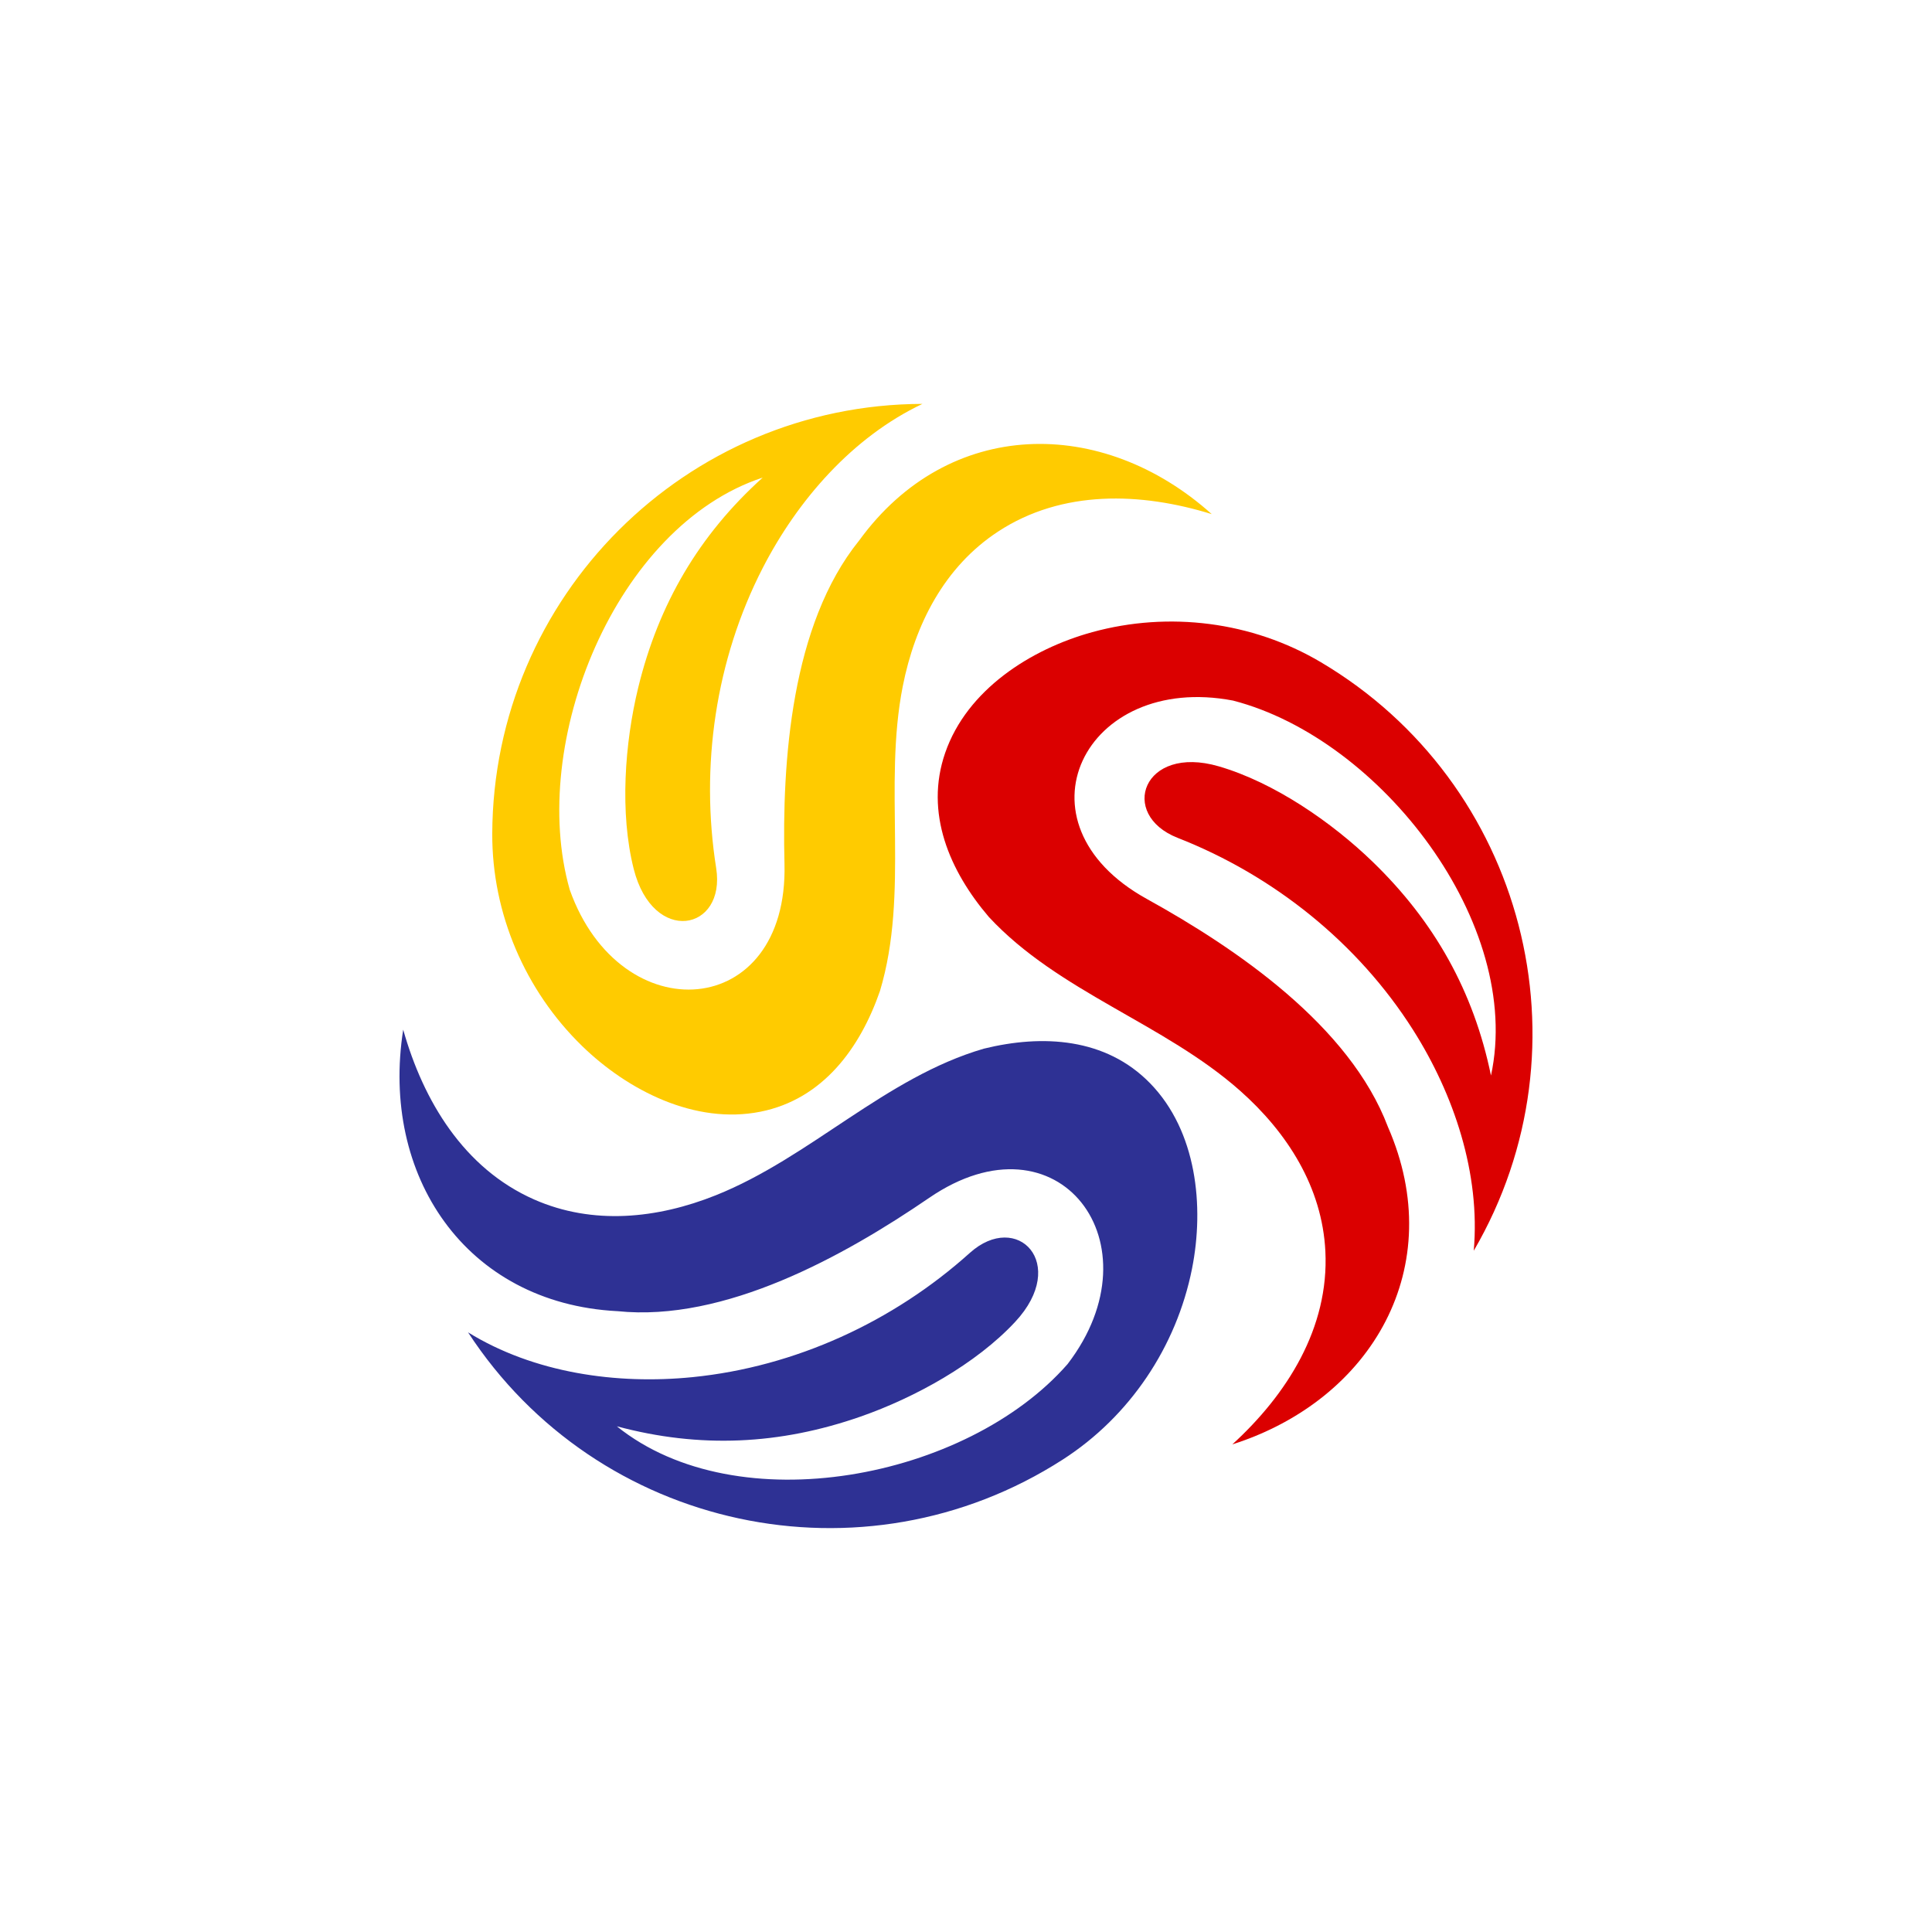
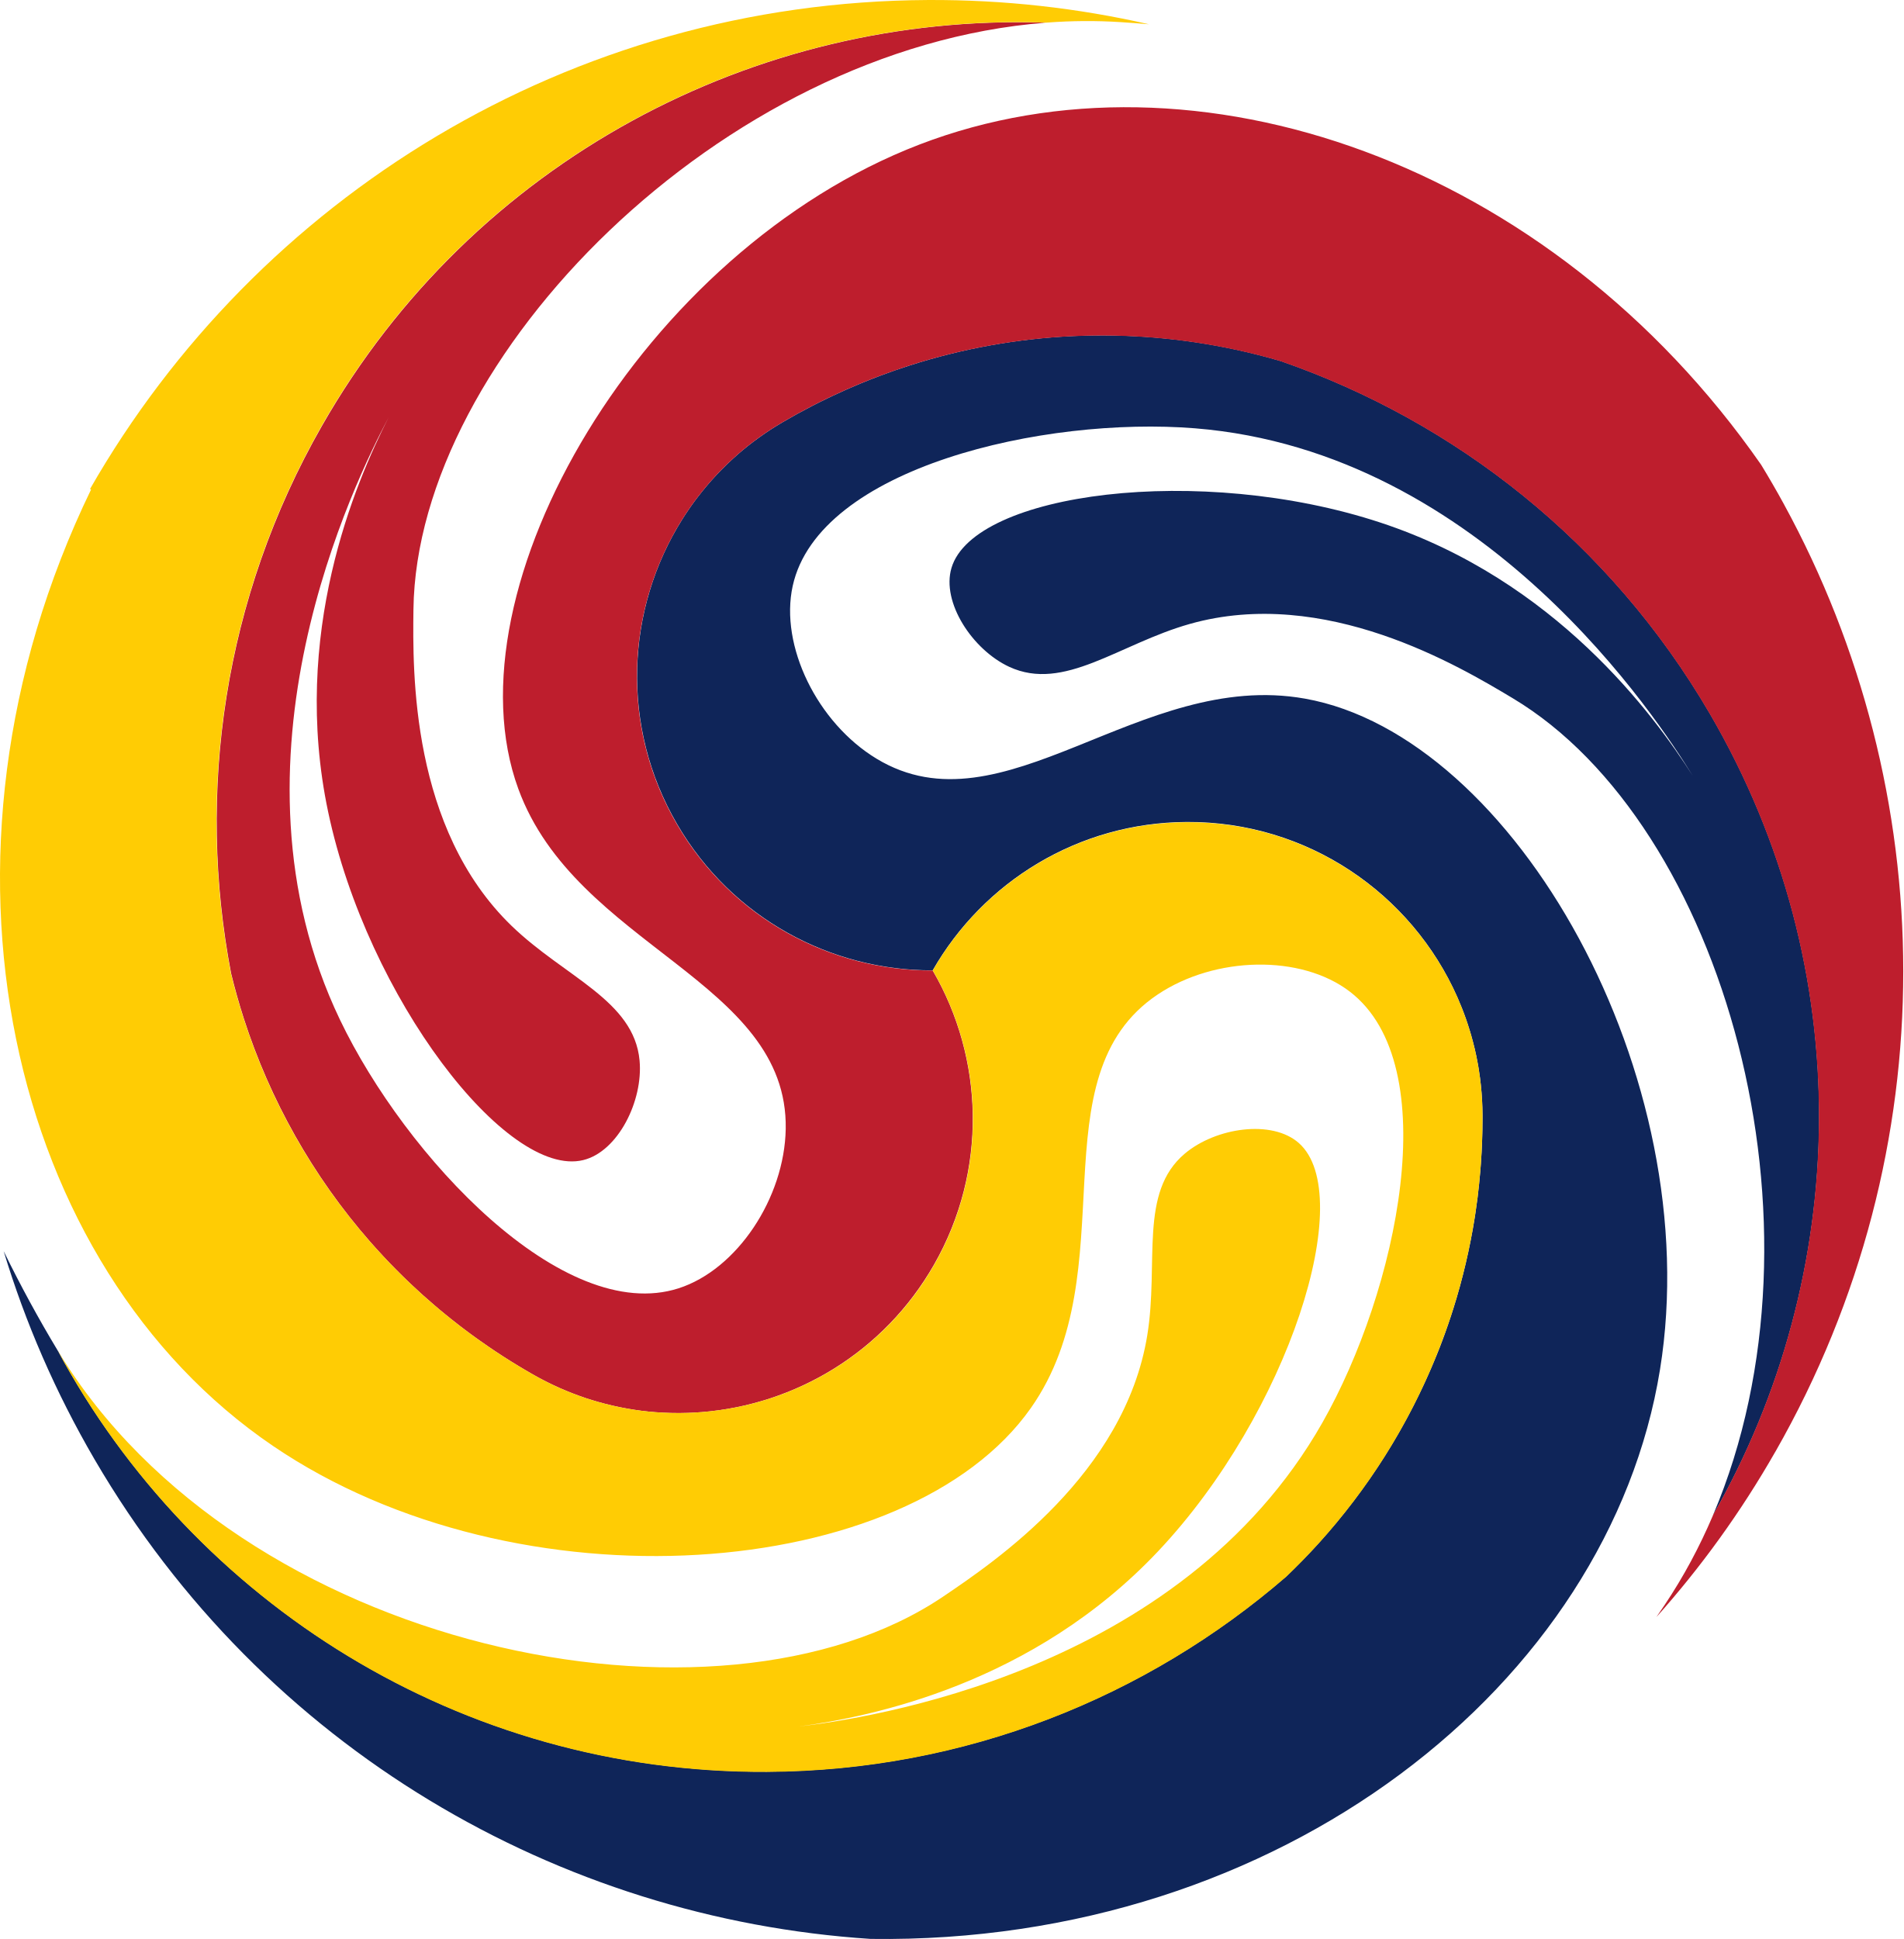
- <svg xmlns="http://www.w3.org/2000/svg" id="Layer_1" version="1.1" viewBox="0 0 1000 1000">
+ <svg xmlns="http://www.w3.org/2000/svg" xmlns:ns1="https://boxy-svg.com" viewBox="149.048 130.339 682.664 695.448" width="682.664px" height="695.448px">
  <defs>
    <style>
-       .st0 {
-         fill: #ffcb00;
+       .cls-1 {
+         fill: #0f2559;
      }

-       .st0, .st1, .st2 {
-         fill-rule: evenodd;
+       .cls-2 {
+         fill: #be1e2d;
      }

-       .st1 {
-         fill: #2e3194;
-       }
- 
-       .st2 {
-         fill: #db0000;
+       .cls-3 {
+         fill: #ffcc04;
      }
    </style>
+     <ns1:export>
+       <ns1:file format="svg" />
+     </ns1:export>
  </defs>
-   <path class="st0" d="M477.5,209.05c-122.62.31-222.26,99.69-222.71,222.48-.15,41.23,16.97,81.14,46.47,109.85,23.7,23.07,58.49,40.79,92.33,34.04,32.34-6.45,51.63-32.94,61.88-62.49,15.28-50.86,1.59-105.95,11.79-157.68,6.31-31.98,21.49-61.85,49.34-80.11,33.21-21.77,73.96-20.38,110.59-9.03-56.75-50.93-136.24-50.04-182.47,13.63l-.1.12c-35.05,43.47-39.91,113.91-38.57,167.34,2.03,81.13-84.87,87.16-111.13,13.4l-.03-.1-.03-.1c-21.57-76.04,23.73-188.15,99.91-213.2-33.02,29.75-53.92,65.54-64.43,108.7-6.99,28.71-9.64,64.89-2.34,93.83,10.02,39.67,47.85,32.23,42.69-.41-8.33-52.61-.32-107.86,24.09-155.33,18.09-35.18,46.48-67.78,82.72-84.96h0Z" />
-   <path class="st1" d="M242.25,689.61c66.96,102.72,204.55,132.27,307.83,65.86,34.68-22.3,58.85-58.38,66.9-98.75,6.46-32.44,2.41-71.27-21.66-95.99-23.01-23.63-55.73-25.4-86.1-17.94-50.99,14.84-89.77,56.3-138.72,75.88-30.26,12.1-63.59,15.61-94.06,2.17-36.33-16.03-57.33-50.98-67.74-87.89-11.87,75.33,32.12,141.54,110.69,145.7h.16c55.54,5.77,117.29-28.46,161.4-58.65,66.97-45.84,119.3,23.8,71.69,85.96l-.06.08-.07.08c-52.07,59.46-170.78,82.43-233.24,32.13,42.93,11.53,84.32,9.59,126.26-5.06,27.89-9.75,59.69-27.2,80-49.08,27.84-29.98,1.01-57.68-23.57-35.59-39.62,35.61-90.33,58.94-143.44,64.28-39.36,3.96-82.15-2.13-116.28-23.19h0Z" />
-   <path class="st2" d="M762.82,647.36c61.76-105.92,26.45-242.15-79.24-304.66-35.49-20.99-78.58-26.41-118.27-15.49-31.89,8.78-64.78,29.81-76.07,62.42-10.79,31.16,2.3,61.2,22.59,84.99,36.14,38.92,90.59,54.97,130.04,89.94,24.39,21.62,42.48,49.83,44.14,83.09,1.98,39.66-19.84,74.11-48.16,99.97,72.65-23.19,112.09-92.21,80.56-164.29l-.06-.15c-19.77-52.22-78.06-92.06-124.83-117.93-71.01-39.29-32.25-117.3,44.66-102.64l.1.02.1.03c76.5,19.86,150.29,115.65,133.35,194.04-8.96-43.54-29.25-79.66-61.17-110.57-21.22-20.56-51.09-41.15-79.75-49.48-39.28-11.43-52.01,24.97-21.24,37.03,49.59,19.43,93.2,54.29,121.8,99.36,21.19,33.41,34.95,74.38,31.44,114.33h0Z" />
+   <g transform="matrix(1.160509, 0, 0, 1.160509, -82.46827, -102.1887)" style="">
+     <path class="cls-1" d="M728.9,668.76c42.55-74.29,45.31-168.64-.95-247.89-30.97-53.05-78.73-90.22-132.54-108.9-4.59-1.35-9.22-2.53-13.91-3.54-32.9-7.09-67.69-5.76-100.9,4.9-.02.02-.05.02-.08.03-3.06.97-6.1,2.03-9.13,3.18-.02.01-.05.02-.07.03-2.01.76-4.01,1.55-6.01,2.38-.02.01-.05.02-.07.03-2.84,1.18-5.66,2.43-8.46,3.76-.45.21-.91.43-1.36.65-1.68.8-3.35,1.63-5.01,2.49-3.01,1.56-6,3.2-8.96,4.93-.88.52-1.76,1.05-2.62,1.59-.39.24-.78.49-1.17.75-.5.32-1,.65-1.49.99-1.26.86-2.49,1.75-3.7,2.65-.02.01-.04.02-.06.04-2.2,1.66-4.31,3.41-6.32,5.25-1.2,1.09-2.37,2.21-3.5,3.36-.53.54-1.05,1.08-1.57,1.63-.51.55-1.02,1.1-1.52,1.66s-1,1.13-1.48,1.7-.96,1.15-1.43,1.73c-.47.58-.93,1.17-1.39,1.76-.69.89-1.35,1.78-1.99,2.69-.32.46-.64.91-.95,1.37-.32.46-.62.93-.93,1.39-.3.46-.6.93-.9,1.4-17.49,27.76-19.3,64.08-1.61,94.38,16.97,29.06,47.56,45.22,78.95,45.11.01-.01.01-.03.02-.04,15.6-27.25,44.89-45.66,78.53-45.82,37.3-.18,69.46,22.12,83.62,54.18h0c.95,2.17,1.83,4.37,2.62,6.62.2.56.39,1.13.58,1.7.23.7.45,1.4.66,2.1.14.46.28.92.41,1.38.18.64.36,1.3.53,1.95.2.72.38,1.45.55,2.18s.34,1.47.49,2.21c.16.74.31,1.48.43,2.22.15.74.28,1.49.38,2.24.13.75.24,1.5.33,2.26.2,1.51.36,3.03.48,4.57.06.76.12,1.53.16,2.31.04.77.08,1.54.1,2.32.02.78.04,1.56.04,2.34v.94c0,1.07-.01,2.15-.03,3.22v.17c-.01.44-.02.89-.03,1.34,0,.33-.01.66-.03.99,0,.45-.02.91-.04,1.36-.01.36-.02.71-.04,1.06-.03.79-.06,1.58-.11,2.37-.06,1.17-.13,2.34-.22,3.51-.05.7-.1,1.41-.16,2.11-.11,1.4-.24,2.8-.39,4.19s-.3,2.79-.47,4.17c-.18,1.38-.36,2.76-.57,4.14,0,.11-.02.23-.05.34-.05.41-.11.82-.18,1.23-.02.17-.04.34-.08.5-.19,1.2-.39,2.4-.6,3.59-.21,1.19-.43,2.38-.67,3.57-.23,1.18-.47,2.36-.73,3.54-.25,1.18-.51,2.35-.79,3.52-.27,1.17-.56,2.34-.86,3.5-.29,1.16-.6,2.32-.91,3.47-.32,1.15-.65,2.3-.98,3.44v.02c-.34,1.14-.69,2.28-1.04,3.4-.27.85-.54,1.7-.82,2.55-.56,1.7-1.14,3.38-1.74,5.05-.27.76-.55,1.52-.83,2.27-.56,1.51-1.14,3-1.75,4.49,0,0,.01,0,0,0-8.72,21.6-21.15,41.29-36.53,58.27-3.22,3.55-6.56,6.97-10.02,10.28-43.08,37.26-99.15,60.04-160.58,60.33-94.48.45-176.84-52.11-218.88-129.76-.02-.03-.04-.06-.05-.09-.07-.1-.13-.2-.19-.3-.05-.08-.1-.17-.15-.25-5.68-9.43-11.25-19.62-16.55-30.46,6.67,22.03,16.01,43.64,28.12,64.4,52.24,89.48,143.65,141.88,239.81,148.15h.08c126.83,1.74,228.21-78.85,243.92-175.98,14.61-90.4-44.88-195.81-109.76-207.34-51.12-9.08-93.21,42.3-132.4,18.56-18.26-11.06-29.98-34.86-25.9-53.39,8.05-36.61,77.68-52.46,124.35-48.71,89.59,7.2,143.4,90.54,153.82,107.38-12.1-18.96-42.48-60.41-96.45-78.22-55.84-18.43-125.76-9.29-132.65,14-3.15,10.63,6.5,25.28,17.84,30.55,16.97,7.87,33.87-7.05,55.85-13.26,41.74-11.78,83.26,13.08,99.8,22.98,65.17,39.02,100.02,162.54,61.95,252.32l-.11.26Z" />
+     <path class="cls-2" d="M748.21,649.02c-10.65,18.66-23.01,35.72-36.78,51.13.89-1.28,1.75-2.55,2.6-3.82,5.83-8.7,10.77-17.94,14.87-27.57l.11-.26c42.38-74.24,45.08-168.45-1.12-247.59-30.97-53.05-78.73-90.23-132.54-108.9-4.59-1.35-9.23-2.53-13.91-3.53-32.89-7.09-67.65-5.77-100.84,4.85-.02.02-.05.02-.08.03-3.05.98-6.1,2.05-9.13,3.18-.02.01-.05.02-.07.03-2.01.76-4.01,1.55-6.01,2.38-.02.01-.05.02-.07.03-2.84,1.18-5.66,2.43-8.46,3.76-.45.21-.91.43-1.36.65-1.68.8-3.35,1.63-5.01,2.49-3.01,1.56-6,3.2-8.96,4.93-.88.52-1.76,1.05-2.62,1.59-.39.24-.78.49-1.17.75-.5.32-1,.65-1.49.99-1.26.85-2.49,1.73-3.7,2.65-.02.01-.04.02-.06.04-2.2,1.66-4.31,3.41-6.32,5.25-1.2,1.09-2.37,2.21-3.5,3.36-.53.53-1.06,1.07-1.57,1.63-.52.54-1.03,1.1-1.52,1.66-.5.56-1,1.13-1.48,1.7-.49.57-.97,1.14-1.43,1.73-.48.58-.94,1.17-1.39,1.76-.69.89-1.35,1.78-1.99,2.69-.33.45-.65.91-.95,1.37-.33.46-.64.92-.93,1.39-.32.46-.62.93-.9,1.4-.29.46-.57.91-.85,1.37-.84,1.38-1.63,2.78-2.39,4.19,0,0,0,.01,0,.01-14.45,26.94-14.96,60.53,1.58,88.85,16.96,29.06,47.55,45.23,78.94,45.11h.05c15.79,27.12,17.09,61.7.41,90.92-15.51,27.13-42.85,43.26-71.81,45.57h-.01c-.95.07-1.9.14-2.85.18-.48.03-.95.04-1.43.06-1.75.06-3.5.07-5.26.02-.77-.02-1.54-.05-2.31-.09-.76-.03-1.53-.08-2.3-.14-1.53-.11-3.05-.27-4.57-.46-.02,0-.03-.01-.04-.01-1.28-.16-2.55-.36-3.82-.58-.02,0-.05-.01-.07-.01-.49-.08-.98-.17-1.47-.27-.51-.09-1.02-.2-1.53-.3-.69-.14-1.39-.29-2.08-.46-1.39-.32-2.77-.68-4.15-1.07-.69-.19-1.38-.4-2.06-.61-.59-.18-1.19-.37-1.78-.56-.15-.05-.3-.1-.46-.16-.6-.2-1.2-.41-1.79-.63-.67-.24-1.33-.49-2-.75-.52-.2-1.04-.41-1.55-.62-1.58-.64-3.15-1.34-4.7-2.08-.48-.23-.96-.46-1.44-.71-.39-.19-.78-.39-1.18-.6-.47-.24-.94-.49-1.41-.74-.65-.35-1.29-.7-1.93-1.07-.72-.41-1.44-.83-2.15-1.25-.72-.41-1.42-.84-2.13-1.27-3.33-2-6.58-4.1-9.74-6.28-.82-.56-1.63-1.13-2.44-1.71-.17-.11-.33-.23-.5-.35,0,0-.01,0-.02-.01-.09-.07-.19-.13-.28-.2-.64-.46-1.27-.91-1.9-1.38-.09-.07-.19-.14-.28-.21-.15-.1-.29-.2-.43-.31-.58-.43-1.15-.86-1.72-1.3-.32-.25-.64-.49-.96-.73-.86-.67-1.71-1.34-2.56-2.01-.04-.04-.09-.07-.14-.11-.6-.48-1.2-.96-1.8-1.45-.28-.23-.55-.45-.82-.68-.32-.26-.64-.53-.96-.79-.59-.49-1.17-.99-1.75-1.49-1.17-1-2.32-2.01-3.46-3.03-1.13-1.03-2.26-2.06-3.37-3.11-.56-.51-1.1-1.04-1.65-1.57-.2-.19-.4-.38-.59-.58-.2-.19-.39-.38-.59-.57-.69-.68-1.38-1.37-2.06-2.06-.52-.52-1.04-1.05-1.55-1.58-.05-.05-.1-.1-.15-.15-.13-.14-.27-.28-.4-.42-.63-.66-1.26-1.33-1.89-2-.75-.81-1.5-1.62-2.24-2.45-.58-.65-1.16-1.3-1.74-1.95-17.79-20.32-30.96-43.89-39.07-69.06-1.46-4.56-2.76-9.17-3.89-13.82-10.73-55.94-2.42-115.89,28.04-169.23,47.05-82.4,134.3-127.48,222.96-124.66h.02c.22.01.44.01.66.03-99.92,7.74-194.36,103.15-195.34,181.32-.24,19.27-.84,67.66,30.34,97.8,16.43,15.88,37.82,22.98,39.55,41.61,1.15,12.45-6.66,28.16-17.42,30.78-23.6,5.76-66.67-50.07-78.83-107.6-11.62-54.92,8.28-101.55,18.7-121.96-10.13,19.13-53.36,106.26-15.04,186.21,20.23,42.23,68.95,94.43,104.64,82.98,18.07-5.8,32.74-27.9,33.12-49.25.8-45.81-64.78-56.34-82.64-105.09-22.67-61.88,38.51-166.32,123.99-199.16,85.1-32.69,194.91,5.33,260.12,98.97,2.44,4,4.78,8.04,7.02,12.14.01.02.03.04.03.06,48.28,88.36,50.95,198.96-2.64,292.82Z" />
+     <path class="cls-3" d="M657.7,544.98v.94c0,1.07-.01,2.15-.03,3.22v.17c-.01.44-.02.89-.03,1.34,0,.33-.01.66-.03.99,0,.45-.02.91-.04,1.36-.01.36-.02.71-.04,1.06-.03.79-.06,1.58-.11,2.37-.06,1.17-.13,2.34-.22,3.51-.05.7-.1,1.41-.16,2.11-.11,1.4-.24,2.8-.39,4.19s-.3,2.79-.47,4.17c-.18,1.38-.36,2.76-.57,4.14,0,.11-.02.23-.05.34-.05.41-.11.82-.18,1.23-.02.17-.04.34-.08.5-.19,1.2-.39,2.4-.6,3.59-.21,1.19-.43,2.38-.67,3.57-.23,1.18-.47,2.36-.73,3.54-.25,1.18-.51,2.35-.79,3.52-.27,1.17-.56,2.34-.86,3.5-.29,1.16-.6,2.32-.91,3.47-.32,1.15-.65,2.3-.98,3.44v.02c-.34,1.14-.69,2.28-1.04,3.4-.27.85-.54,1.7-.82,2.55-.56,1.7-1.14,3.38-1.74,5.05-1.07,2.96-2.2,5.9-3.41,8.79-8.64,20.84-20.79,39.86-35.7,56.33-3.21,3.54-6.56,6.97-10.01,10.27-43.09,37.26-99.16,60.04-160.59,60.33-94.77.45-177.34-52.43-219.27-130.47.05.08.1.17.15.25.06.1.12.2.19.3.01.03.03.06.05.09,56.1,92.31,203.8,122.69,273.46,75.62,15.97-10.79,56.06-37.89,63.05-80.69,3.68-22.55-2.69-44.18,11.63-56.21,9.57-8.05,26.93-10.59,35.22-3.25,18.19,16.1-3.12,83.32-43.45,126.12-38.7,41.07-88.67,51.2-111.21,54.22,20.72-2.46,117.82-16.35,161.91-93.87,23.15-40.69,38.26-110.48,8.5-133.27-15.07-11.54-41.59-10.99-59.34.87-38.09,25.46-9.36,85.34-39.22,127.81-37.9,53.91-158.58,63.2-234.3,11.7-81.38-55.35-111.48-181.35-56.18-295.55-.11-.06-.21-.11-.32-.17,51.44-89.86,148.06-150.59,259.04-151.12,23.48-.11,46.33,2.49,68.27,7.5-2.99-.26-5.94-.48-8.86-.67-7.53-.48-15.07-.42-22.58.14h-.04c-.07,0-.13,0-.2.02h-.02s-.05,0-.08.01c-.22-.01-.44-.02-.66-.03h-.04c-88.76-2.93-176.14,42.16-223.24,124.65-30.46,53.34-38.78,113.29-28.05,169.23,1.14,4.65,2.43,9.25,3.9,13.81,8.1,25.19,21.3,48.79,39.13,69.1.58.65,1.16,1.3,1.74,1.95.74.83,1.49,1.64,2.24,2.45.63.67,1.26,1.34,1.89,2,.13.14.27.28.4.42.05.05.1.1.15.15.51.53,1.03,1.06,1.55,1.58.68.69,1.37,1.38,2.06,2.06.2.19.39.38.59.57.74.73,1.49,1.44,2.24,2.15,1.11,1.05,2.24,2.08,3.37,3.11,1.14,1.02,2.29,2.03,3.46,3.03.9.77,1.8,1.53,2.71,2.28.87.72,1.74,1.43,2.62,2.13.05.04.1.07.14.11.85.67,1.7,1.34,2.56,2.01.32.24.64.48.96.73.71.54,1.43,1.08,2.15,1.61.09.07.19.14.28.21.63.47,1.26.92,1.9,1.38.09.07.19.13.28.2,0,.01.02.01.02.01.17.12.33.24.5.35.81.59,1.62,1.15,2.44,1.71,3.16,2.18,6.41,4.28,9.74,6.28.71.43,1.41.86,2.13,1.27.71.42,1.43.84,2.15,1.25.64.37,1.28.72,1.93,1.07.47.25.94.5,1.41.74.4.21.79.41,1.18.6.48.25.96.48,1.44.71,1.55.74,3.12,1.44,4.7,2.08.51.22,1.03.42,1.55.62.67.26,1.33.51,2,.75.59.22,1.19.43,1.79.63.16.06.31.11.46.16.59.2,1.19.39,1.78.56.68.21,1.37.42,2.06.61,1.38.39,2.76.75,4.15,1.07.69.17,1.39.32,2.08.46.51.1,1.02.21,1.53.3.49.1.98.19,1.47.27.02,0,.05.01.07.01,1.27.22,2.54.42,3.82.58.01,0,.02.01.04.01,1.52.19,3.04.35,4.57.46.77.06,1.54.11,2.3.14.77.05,1.54.08,2.31.09,1.76.05,3.51.04,5.26-.02.48-.02.95-.03,1.43-.06.95-.04,1.9-.1,2.85-.18h.01c28.98-2.27,56.37-18.39,71.88-45.54,16.68-29.21,15.38-63.79-.41-90.91-.01-.02-.02-.03-.03-.05,15.6-27.24,44.89-45.65,78.54-45.81,37.27-.18,69.4,22.08,83.61,54.1h0c.95,2.17,1.83,4.37,2.62,6.62.2.56.39,1.13.58,1.7.23.7.45,1.4.66,2.1.14.46.28.92.41,1.38.18.64.36,1.3.53,1.95.19.73.37,1.45.55,2.18.17.73.33,1.47.49,2.21.15.73.29,1.47.43,2.22.14.74.26,1.49.38,2.24.12.75.23,1.5.33,2.26.2,1.51.36,3.03.48,4.57.06.76.12,1.53.16,2.31.04.77.08,1.54.1,2.32.02.78.04,1.56.04,2.34Z" />
+   </g>
</svg>
